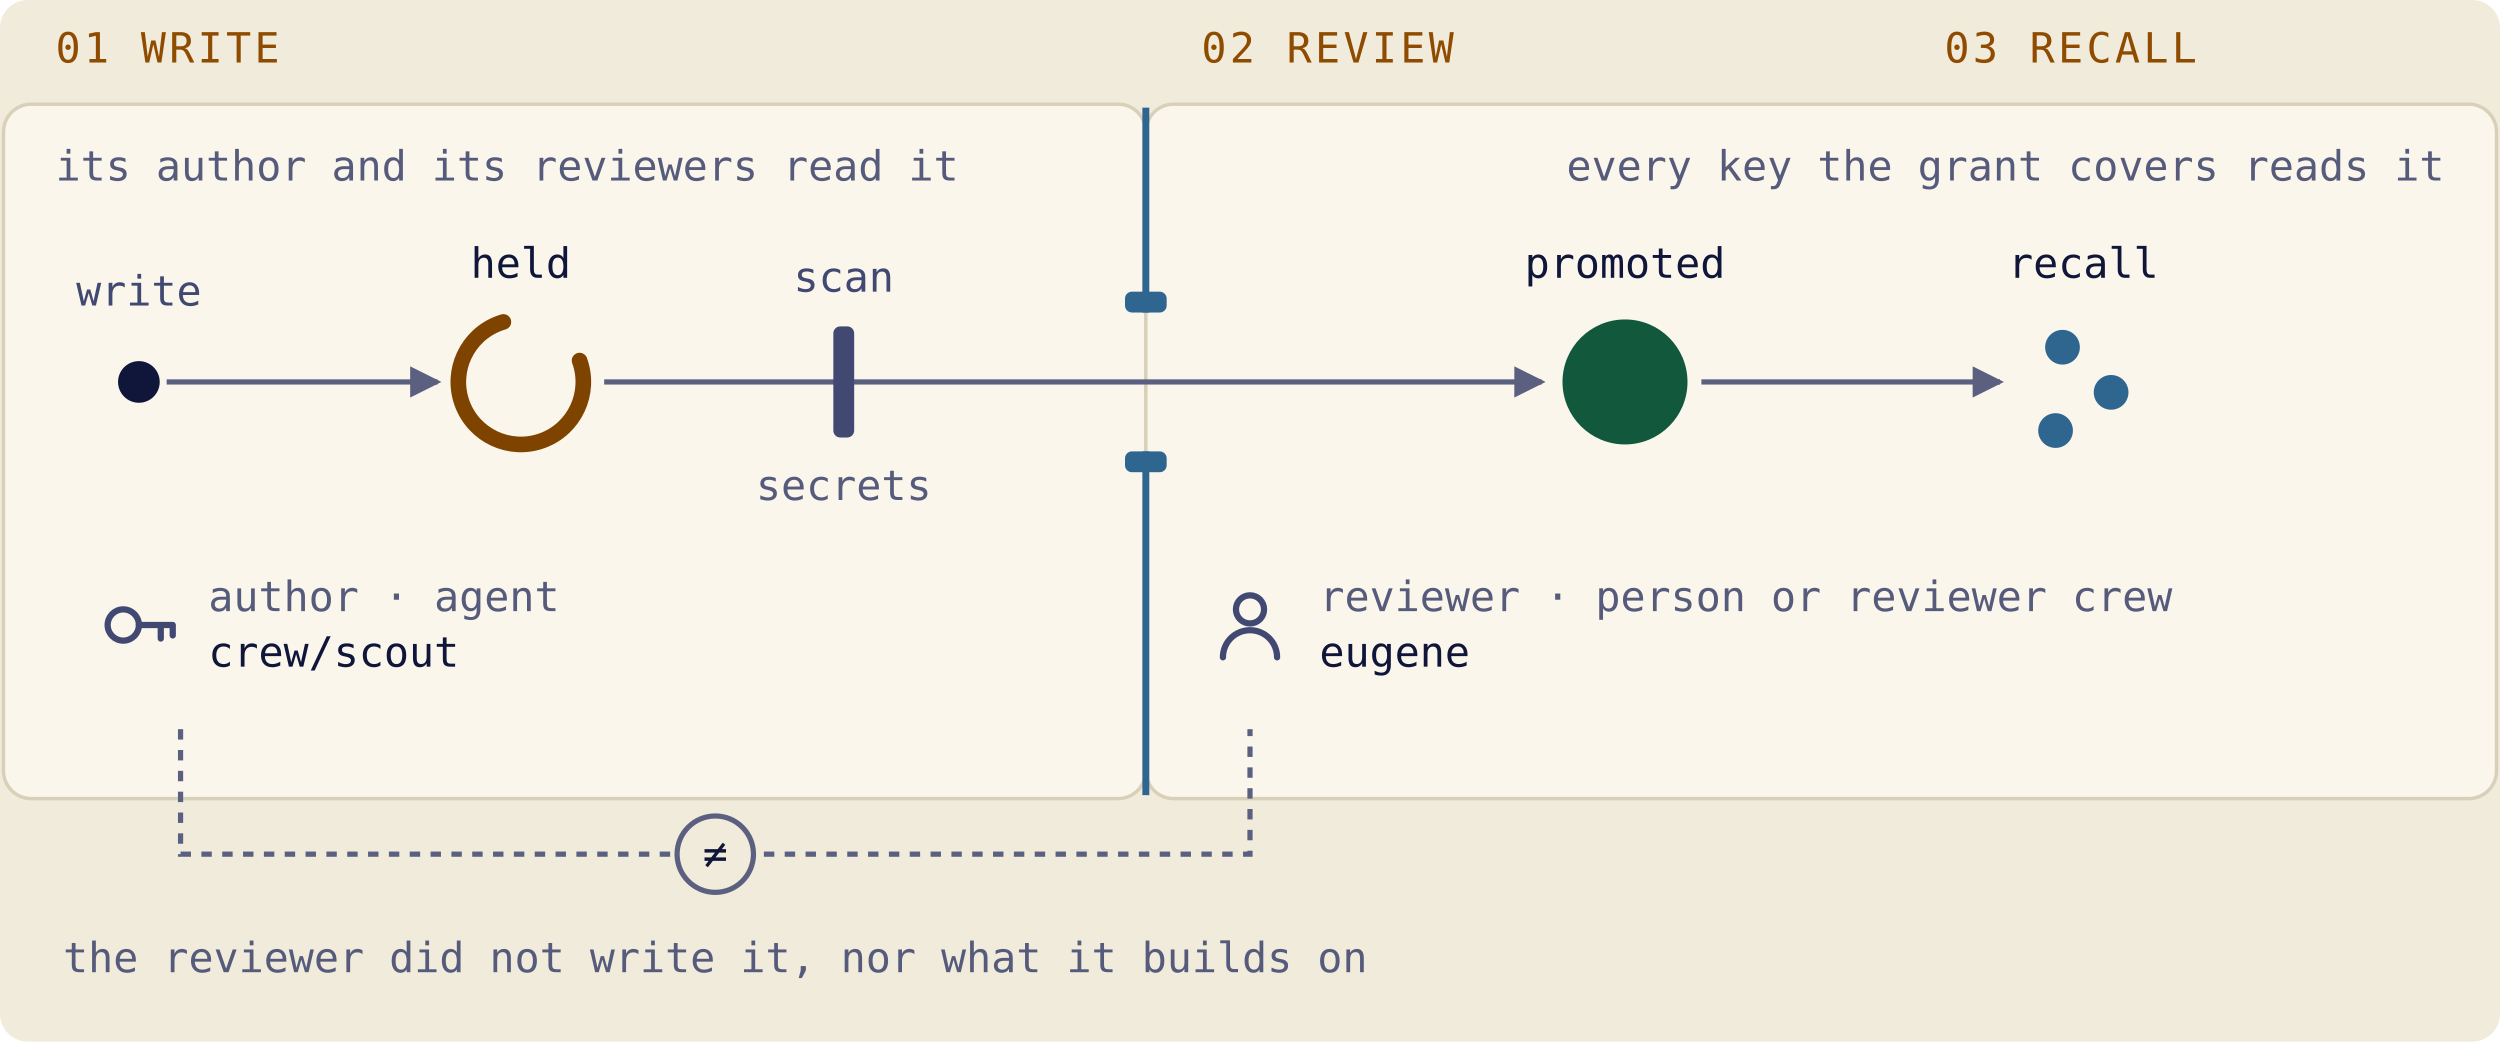
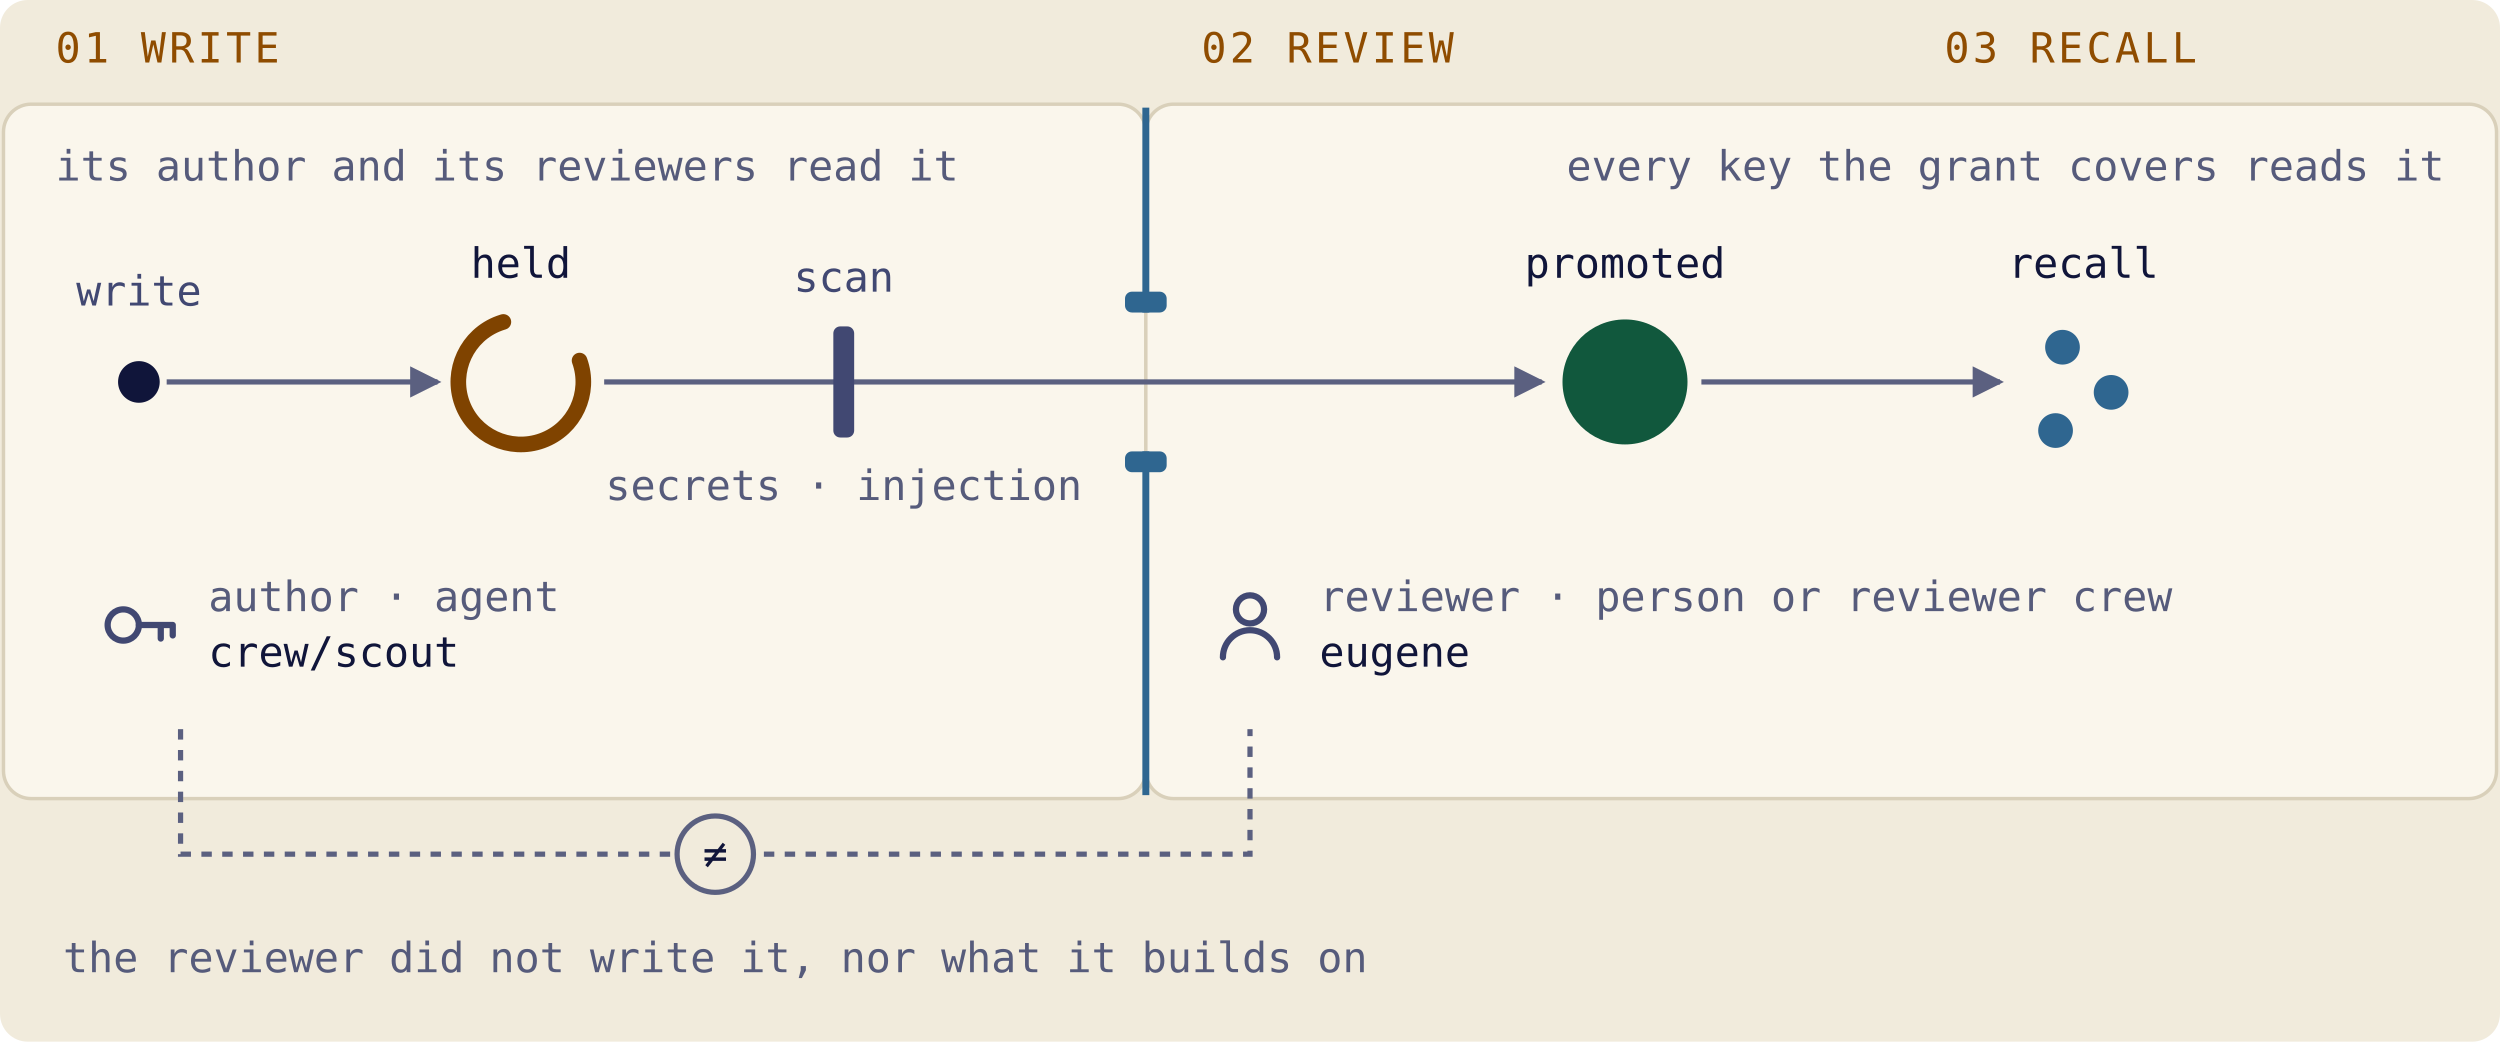
<svg xmlns="http://www.w3.org/2000/svg" width="720" height="300" role="img" aria-label="Review gate: an agent key writes; the memory is held and scanned; a reviewer outside its lineage approves; every key the grant covers recalls it" viewBox="0 0 720 300">
  <style>
.bg{fill:#f1ebdc} .zone{fill:#faf6ec;stroke:#d9d0ba} .held{stroke:#7f4300;fill:none} .prom{fill:#11583d} .ink{fill:#10153a} .icef{fill:#2f6690}
.scan{fill:#414872} .gateline{stroke:#2f6690;stroke-width:2px} .post{fill:#2f6690} .id{stroke:#414872;fill:none;stroke-width:1.2px}
.ne{stroke:#5b6080;stroke-width:1.5px;fill:none;stroke-dasharray:3 3} .neb{fill:#f1ebdc;stroke:#5b6080;stroke-width:1.5px}
.edge{stroke:#5b6080;fill:none;stroke-width:1.5px} .edge-head{fill:#5b6080}
.t{fill:#10153a;font:500 12px "JetBrains Mono", ui-monospace, "SF Mono", Menlo, Consolas, monospace}
.t-dim{fill:#414872;font:400 12px "JetBrains Mono", ui-monospace, "SF Mono", Menlo, Consolas, monospace}
.t-faint{fill:#565b7b;font:400 12px "JetBrains Mono", ui-monospace, "SF Mono", Menlo, Consolas, monospace}
.t-num{fill:#8f4c00;font:500 12px "JetBrains Mono", ui-monospace, "SF Mono", Menlo, Consolas, monospace;letter-spacing:0.08em}
</style>
  <rect class="bg" width="720" height="300" rx="8" />
  <defs>
    <marker id="gw" viewBox="0 0 8 8" refX="7" refY="4" markerWidth="6" markerHeight="6" orient="auto">
      <path class="edge-head" d="M0 0L8 4L0 8z" />
    </marker>
  </defs>
  <rect class="zone" x="1" y="30" width="329" height="200" rx="8" />
  <rect class="zone" x="330" y="30" width="389" height="200" rx="8" />
  <text class="t-num" x="16" y="18">01 WRITE</text>
  <text class="t-num" x="346" y="18">02 REVIEW</text>
  <text class="t-num" x="560" y="18">03 RECALL</text>
  <text class="t-faint" x="16" y="52">its author and its reviewers read it</text>
  <text class="t-faint" x="704" y="52" text-anchor="end">every key the grant covers reads it</text>
  <circle class="ink" cx="40" cy="110" r="6" />
  <text class="t-dim" x="40" y="88" text-anchor="middle">write</text>
  <path class="edge" d="M48 110H126" marker-end="url(#gw)" />
  <circle class="held" cx="150" cy="110" r="18" stroke-width="4.5" stroke-linecap="round" stroke-dasharray="86.0 27.1" transform="rotate(-20 150 110)" />
  <text class="t" x="150" y="80" text-anchor="middle">held</text>
  <path class="edge" d="M174 110H444" marker-end="url(#gw)" />
  <rect class="scan" x="240" y="94" width="6" height="32" rx="2" />
  <text class="t-dim" x="243" y="84" text-anchor="middle">scan</text>
-   <text class="t-faint" x="243" y="144" text-anchor="middle">secrets</text>
+   <text class="t-faint" x="243" y="144" text-anchor="middle">secrets · injection</text>
  <path class="gateline" d="M330 31V90M330 130V229" />
  <rect class="post" x="324" y="84" width="12" height="6" rx="2" />
  <rect class="post" x="324" y="130" width="12" height="6" rx="2" />
  <circle class="prom" cx="468" cy="110" r="18" />
  <text class="t" x="468" y="80" text-anchor="middle">promoted</text>
  <path class="edge" d="M490 110H576" marker-end="url(#gw)" />
  <circle class="icef" cx="594" cy="100" r="5" />
  <circle class="icef" cx="608" cy="113" r="5" />
  <circle class="icef" cx="592" cy="124" r="5" />
  <text class="t" x="600" y="80" text-anchor="middle">recall</text>
  <g class="id" transform="translate(28 168) scale(1.5)">
    <circle cx="5" cy="8" r="3" />
    <path d="M8 8H14.5M12.2 8V10.6M14.5 8V10" stroke-linecap="round" />
  </g>
  <text class="t-faint" x="60" y="176">author · agent</text>
  <text class="t" x="60" y="192">crew/scout</text>
  <g class="id" transform="translate(348 168) scale(1.5)">
    <circle cx="8" cy="5" r="2.7" />
    <path d="M2.8 14.2a5.2 5.2 0 0 1 10.4 0" stroke-linecap="round" />
  </g>
  <text class="t-faint" x="380" y="176">reviewer · person or reviewer crew</text>
  <text class="t" x="380" y="192">eugene</text>
  <path class="ne" d="M52 210V246H360V210" />
  <circle class="neb" cx="206" cy="246" r="11" />
  <text class="t" x="206" y="250" text-anchor="middle">≠</text>
  <text class="t-faint" x="206" y="280" text-anchor="middle">the reviewer did not write it, nor what it builds on</text>
</svg>
